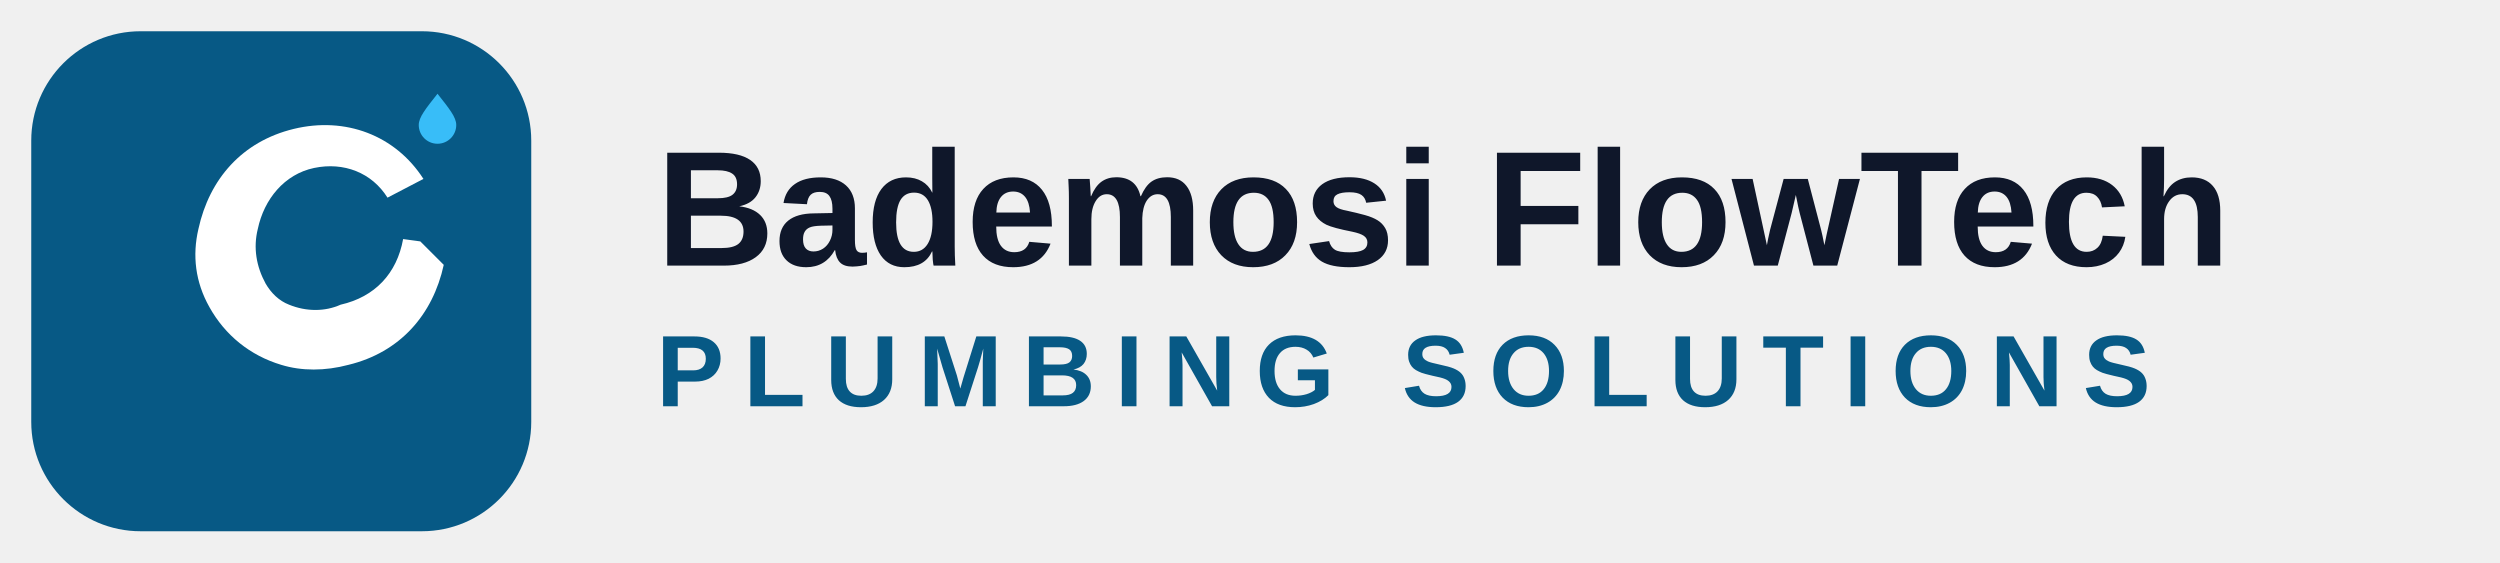
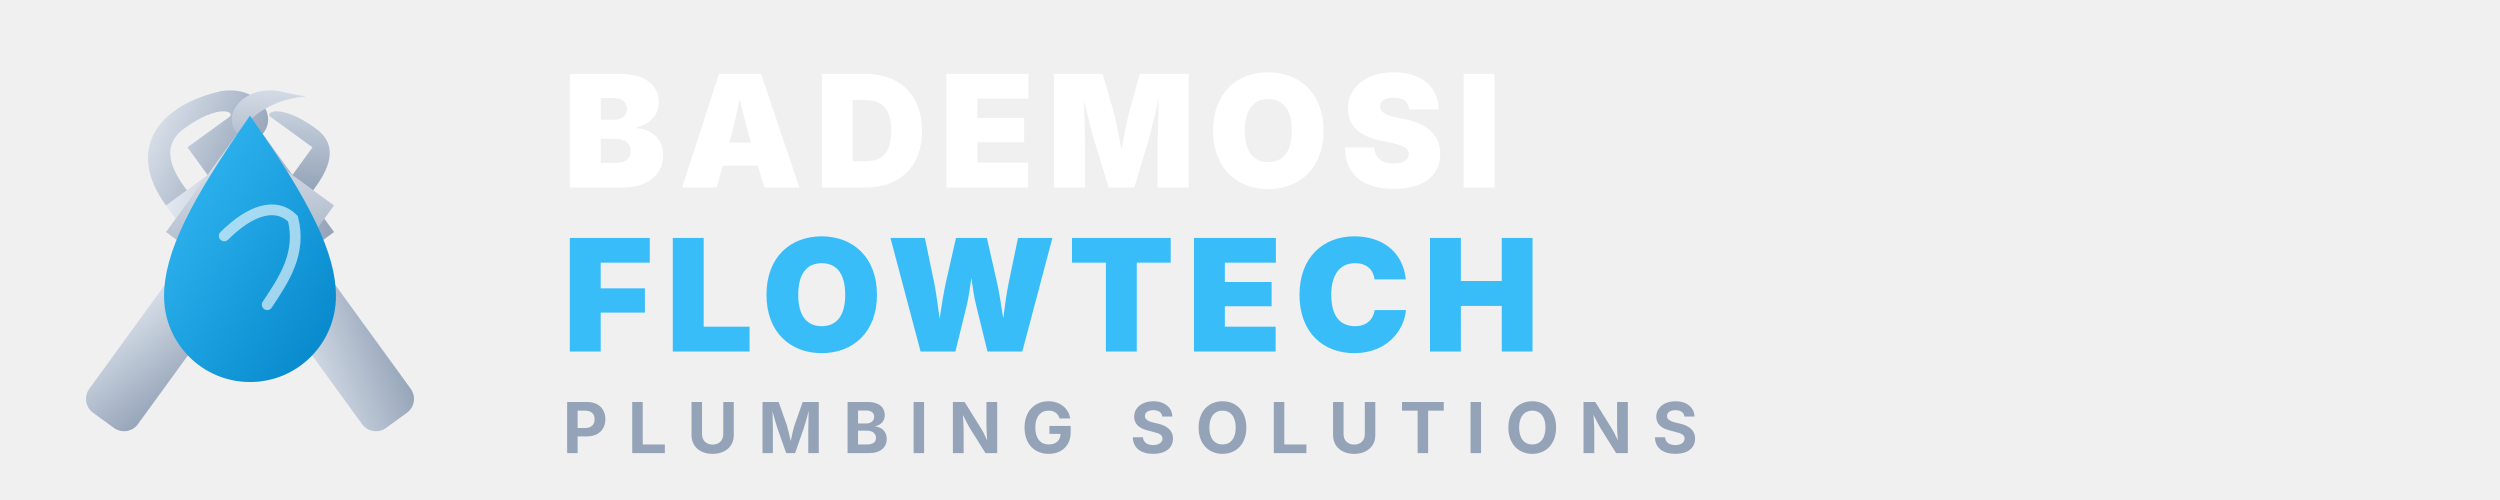
- <svg xmlns="http://www.w3.org/2000/svg" viewBox="0 0 320 72" role="img" aria-label="Bademosi FlowTech Plumbing Solutions">
-   <rect x="4" y="4" width="64" height="64" rx="14" fill="#075985" />
-   <path d="M56.8 33.9c-1.4 6.4-5.6 11.2-12.2 12.8-3 .8-6 .8-8.6 0-4-1.2-7.2-3.8-9.2-7.4-1.8-3.2-2.2-6.6-1.4-10 1.4-6.4 5.6-11.2 12.2-12.8 6.6-1.6 13 .8 16.6 6.4l-4.6 2.4c-2-3.2-5.6-4.6-9.4-3.8-3.8.8-6.4 4-7.2 7.8-.6 2.4-.2 4.8 1 7 .7 1.2 1.7 2.2 3 2.7 2.2.9 4.6.9 6.6 0 4.4-1 7.2-4 8-8.4l2.2.3z" fill="#FFFFFF" />
-   <path d="M56 12c1.5 1.9 2.4 3 2.4 4a2.4 2.4 0 1 1-4.8 0c0-1 .9-2.1 2.4-4z" fill="#38BDF8" />
-   <text x="84" y="34" font-family="Arial, Helvetica, sans-serif" font-size="21" font-weight="700" fill="#0F172A">Bademosi FlowTech</text>
-   <text x="84" y="52" font-family="Arial, Helvetica, sans-serif" font-size="13" font-weight="600" letter-spacing="2.5" fill="#075985">PLUMBING SOLUTIONS</text>
+ <svg xmlns="http://www.w3.org/2000/svg" viewBox="0 0 320 64" role="img" aria-label="Bademosi FlowTech Plumbing Solutions">
+   <defs>
+     <linearGradient id="dropGrad" x1="0%" y1="0%" x2="100%" y2="100%">
+       <stop offset="0%" stop-color="#38BDF8" />
+       <stop offset="100%" stop-color="#0284C7" />
+     </linearGradient>
+     <linearGradient id="wrenchGrad" x1="0%" y1="0%" x2="100%" y2="100%">
+       <stop offset="0%" stop-color="#E2E8F0" />
+       <stop offset="100%" stop-color="#94A3B8" />
+     </linearGradient>
+   </defs>
+   <g transform="translate(32, 28) scale(0.55)">
+     <g transform="rotate(-36)">
+       <rect x="-7" y="10" width="14" height="48" rx="4" fill="url(#wrenchGrad)" />
+       <path d="M-14,-14 H14 V14 H-14 Z" fill="url(#wrenchGrad)" />
+       <path d="M-14,-14 C-14,-30 -2,-34 12,-28 C20,-24 20,-14 12,-14 H-2 V-22 H10 C12,-22 10,-26 0,-26 C-8,-26 -8,-18 -8,-14 Z" fill="url(#wrenchGrad)" />
+       <rect x="-10" y="2" width="20" height="6" rx="2" fill="#64748B" />
+     </g>
+     <g transform="rotate(36)">
+       <rect x="-7" y="10" width="14" height="48" rx="4" fill="url(#wrenchGrad)" />
+       <path d="M-14,-14 H14 V14 H-14 Z" fill="url(#wrenchGrad)" />
+       <path d="M-14,-14 C-14,-30 2,-34 -12,-28 C-20,-24 -20,-14 -12,-14 H2 V-22 H-10 C-12,-22 -10,-26 0,-26 C8,-26 8,-18 8,-14 Z" fill="url(#wrenchGrad)" />
+       <rect x="-10" y="2" width="20" height="6" rx="2" fill="#64748B" />
+     </g>
+     <path d="M0,-24 C14,-4 20,8 20,18 A20,20 0 1,1 -20,18 C-20,8 -14,-4 0,-24 Z" fill="url(#dropGrad)" />
+     <path d="M-6,4 C0,-2 6,-4 10,0 C12,8 8,14 4,20" fill="none" stroke="#FFFFFF" stroke-width="2.5" stroke-linecap="round" opacity="0.6" />
+   </g>
+   <text x="72" y="24" font-family="'Plus Jakarta Sans', 'Inter', 'Arial Black', sans-serif" font-size="20" font-weight="900" letter-spacing="1.5" fill="#FFFFFF">BADEMOSI</text>
+   <text x="72" y="45" font-family="'Plus Jakarta Sans', 'Inter', 'Arial Black', sans-serif" font-size="20" font-weight="900" letter-spacing="1.5" fill="#38BDF8">FLOWTECH</text>
+   <text x="72" y="58" font-family="'Plus Jakarta Sans', 'Inter', Arial, sans-serif" font-size="9" font-weight="700" letter-spacing="2.5" fill="#94A3B8">PLUMBING SOLUTIONS</text>
</svg>
